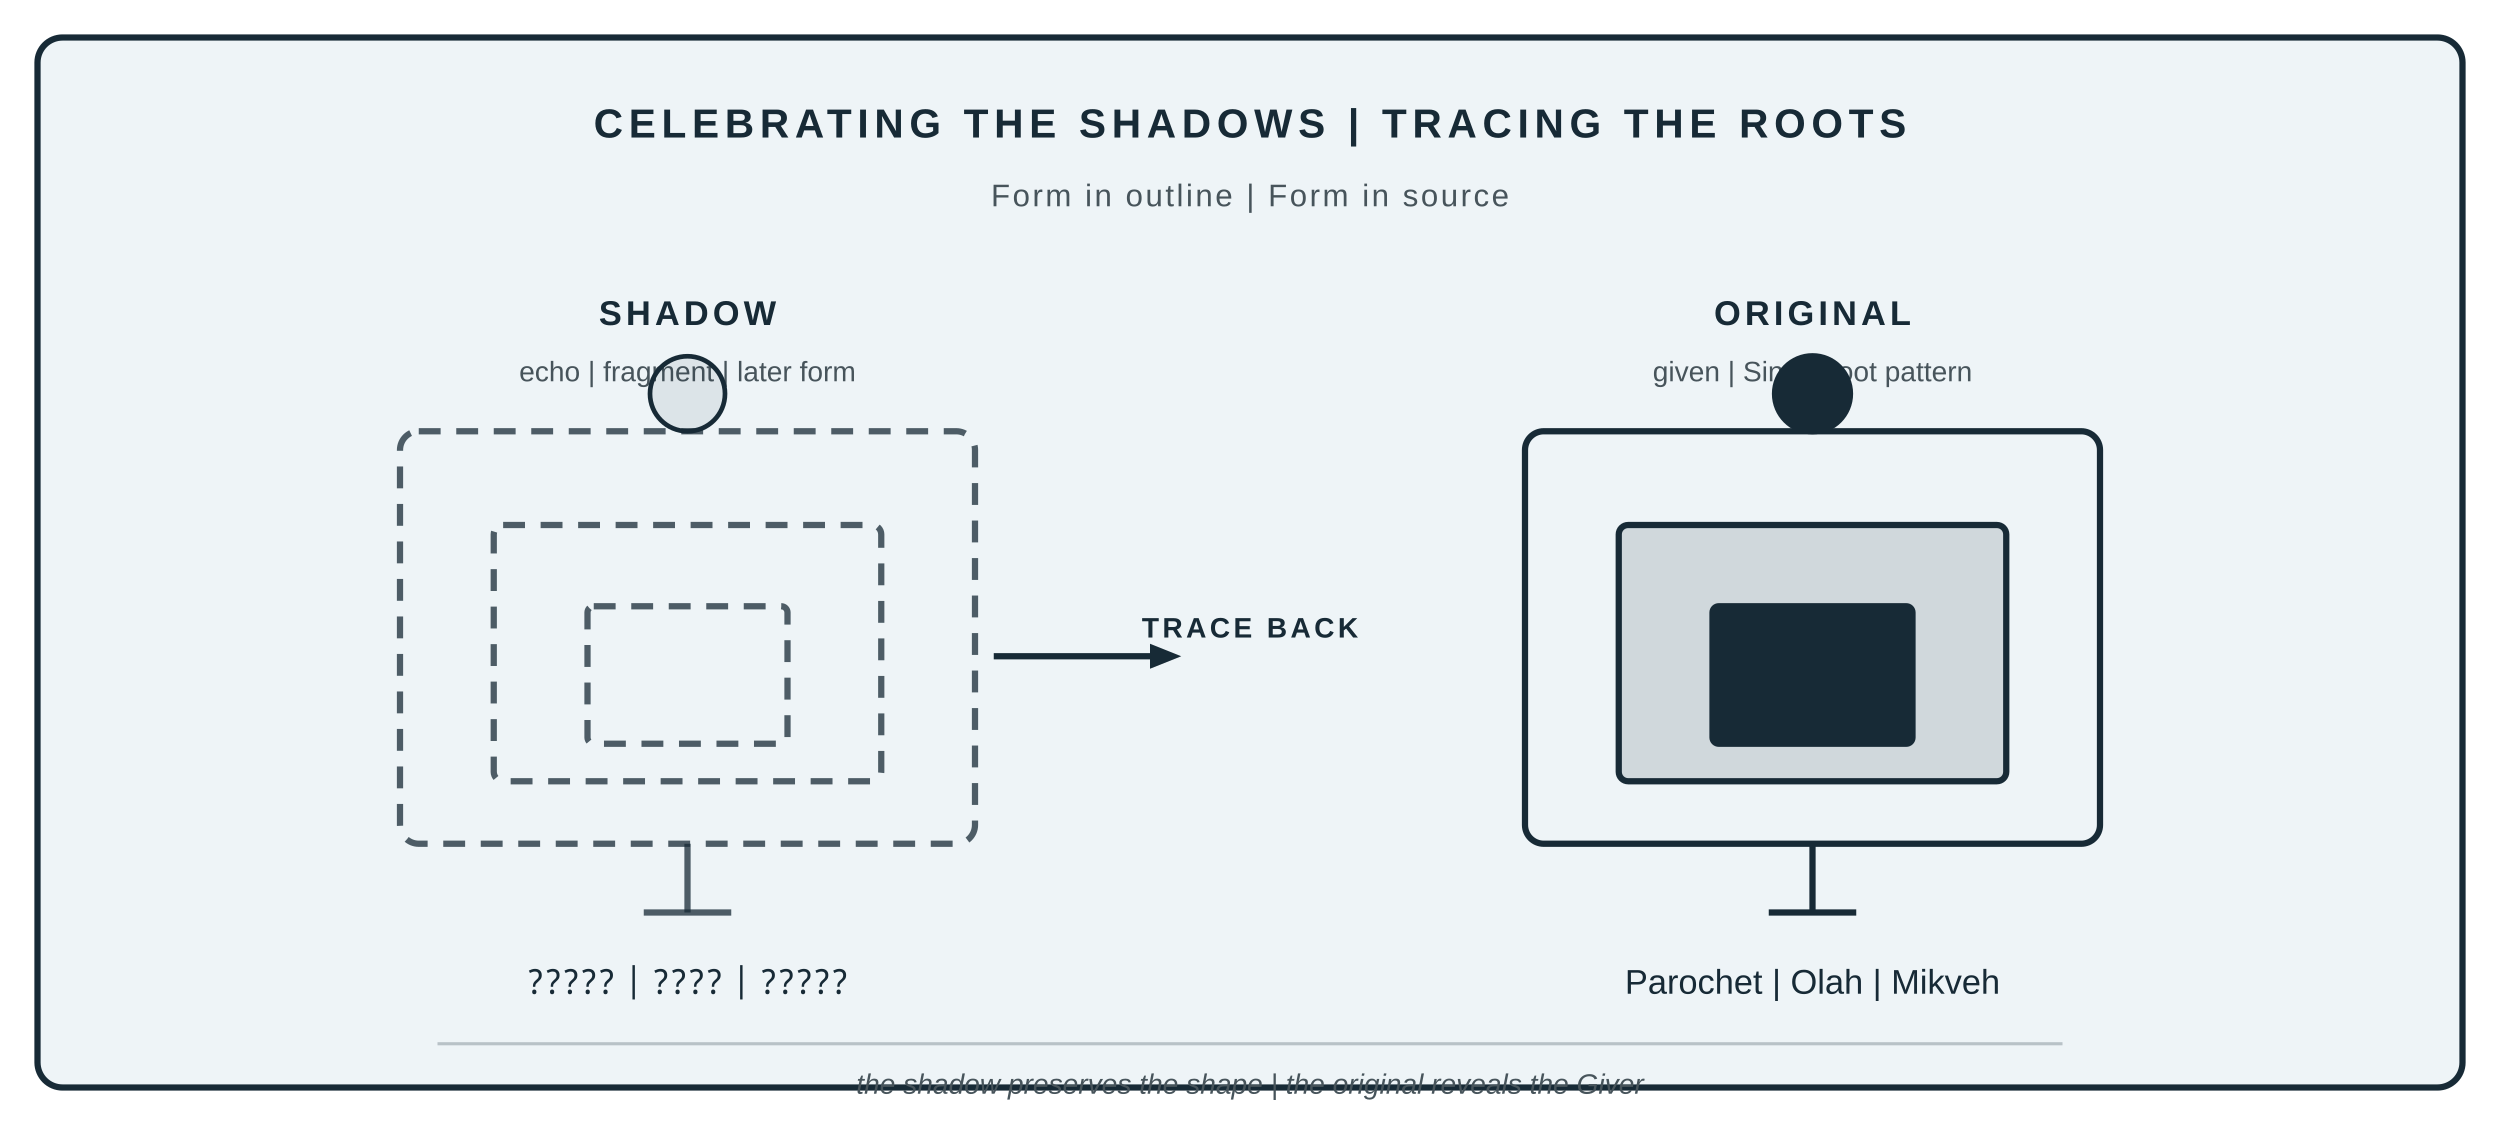
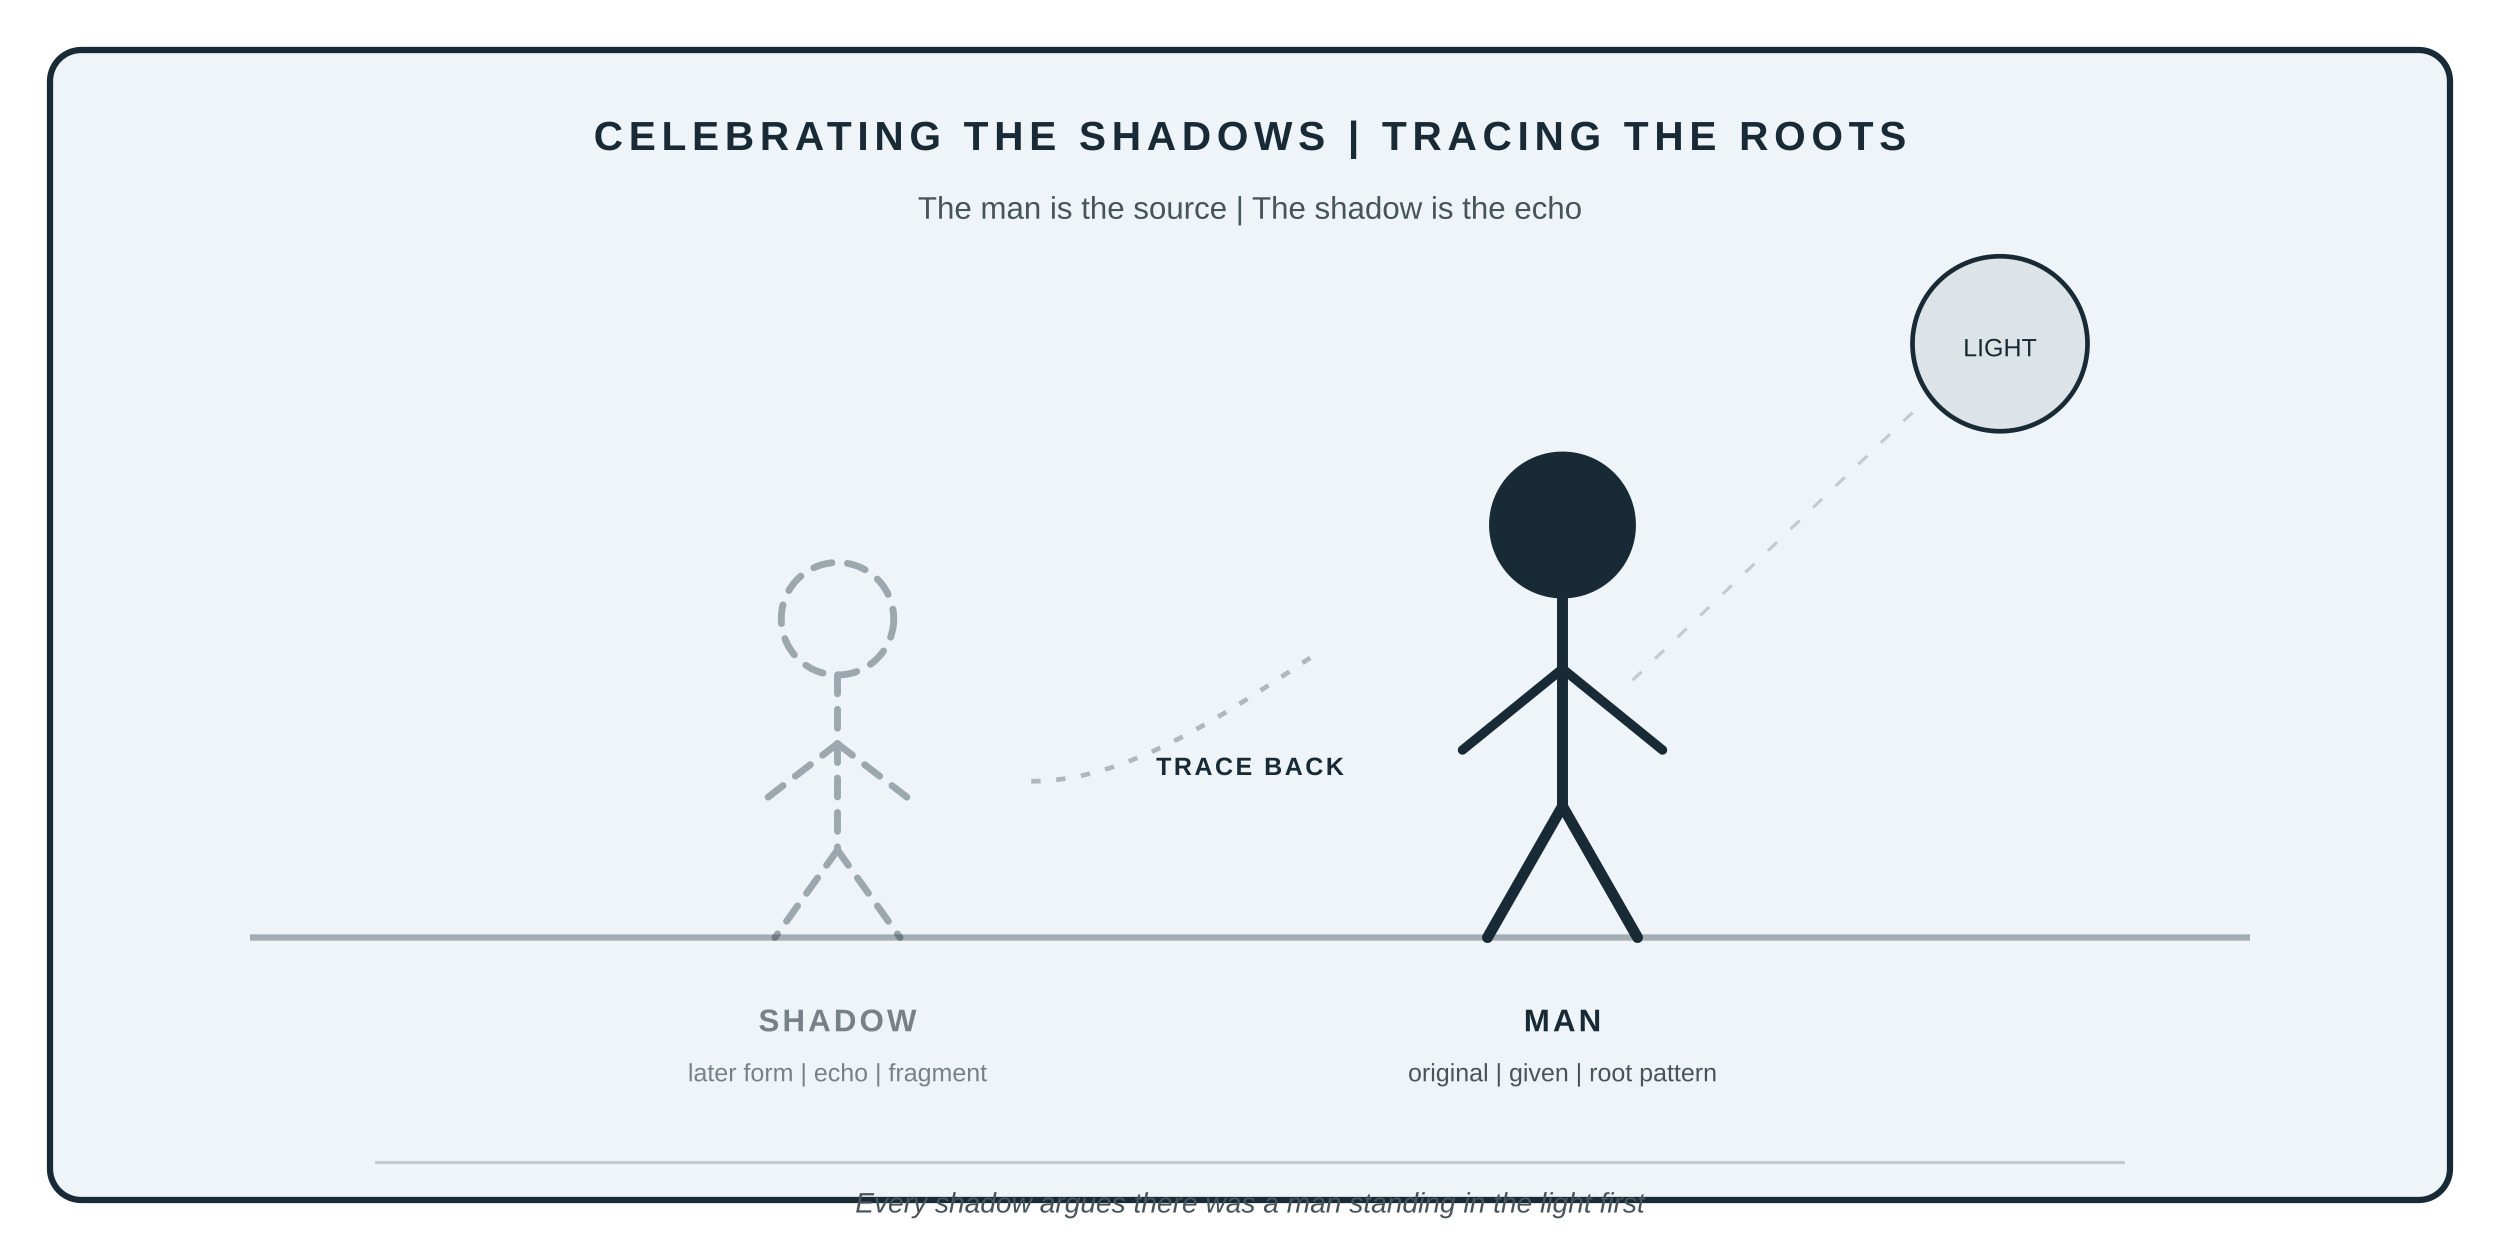
- <svg xmlns="http://www.w3.org/2000/svg" width="800" height="360" viewBox="0 0 800 360" role="img">
-   <rect width="800" height="360" fill="#FFFFFF" />
-   <rect x="12" y="12" width="776" height="336" rx="8" fill="#EEF4F7" stroke="#172A36" stroke-width="2" />
-   <text x="400" y="44" text-anchor="middle" font-family="Arial,Helvetica,sans-serif" font-size="13" font-weight="700" letter-spacing="0.14em" fill="#172A36">CELEBRATING THE SHADOWS | TRACING THE ROOTS</text>
-   <text x="400" y="66" text-anchor="middle" font-family="Arial,Helvetica,sans-serif" font-size="10" letter-spacing="0.08em" fill="#47545B">Form in outline | Form in source</text>
-   <text x="220" y="104" text-anchor="middle" font-family="Arial,Helvetica,sans-serif" font-size="11" font-weight="700" letter-spacing="0.12em" fill="#172A36">SHADOW</text>
-   <text x="220" y="122" text-anchor="middle" font-family="Arial,Helvetica,sans-serif" font-size="9" fill="#47545B">echo | fragment | later form</text>
-   <g stroke="#172A36" stroke-width="2" fill="none">
-     <rect x="128" y="138" width="184" height="132" rx="6" stroke-dasharray="7 5" opacity="0.75" />
-     <rect x="158" y="168" width="124" height="82" rx="3" stroke-dasharray="7 5" opacity="0.75" />
-     <rect x="188" y="194" width="64" height="44" rx="2" stroke-dasharray="7 5" opacity="0.75" />
-     <line x1="220" y1="270" x2="220" y2="292" opacity="0.75" />
-     <line x1="206" y1="292" x2="234" y2="292" opacity="0.75" />
-     <circle cx="220" cy="126" r="12" fill="rgba(23,42,54,0.08)" stroke="#172A36" stroke-width="1.5" />
+ <svg xmlns="http://www.w3.org/2000/svg" width="800" height="400" viewBox="0 0 800 400" role="img">
+   <rect width="800" height="400" fill="#FFFFFF" />
+   <rect x="16" y="16" width="768" height="368" rx="10" fill="#EEF4F7" stroke="#172A36" stroke-width="2" />
+   <text x="400" y="48" text-anchor="middle" font-family="Arial,Helvetica,sans-serif" font-size="13" font-weight="700" letter-spacing="0.14em" fill="#172A36">CELEBRATING THE SHADOWS | TRACING THE ROOTS</text>
+   <text x="400" y="70" text-anchor="middle" font-family="Arial,Helvetica,sans-serif" font-size="10" fill="#47545B">The man is the source | The shadow is the echo</text>
+   <line x1="80" y1="300" x2="720" y2="300" stroke="#172A36" stroke-width="2" opacity="0.35" />
+   <circle cx="640" cy="110" r="28" fill="rgba(23,42,54,0.08)" stroke="#172A36" stroke-width="1.5" />
+   <line x1="612" y1="132" x2="520" y2="220" stroke="#172A36" stroke-width="1" opacity="0.2" stroke-dasharray="4 6" />
+   <text x="640" y="114" text-anchor="middle" font-family="Arial,Helvetica,sans-serif" font-size="8" fill="#172A36">LIGHT</text>
+   <g opacity="0.38" stroke="#172A36" stroke-width="2.2" fill="none" stroke-linecap="round" stroke-linejoin="round" stroke-dasharray="6 5">
+     <circle cx="268" cy="198" r="18" />
+     <line x1="268" y1="216" x2="268" y2="272" />
+     <line x1="268" y1="238" x2="242" y2="258" />
+     <line x1="268" y1="238" x2="294" y2="258" />
+     <line x1="268" y1="272" x2="248" y2="300" />
+     <line x1="268" y1="272" x2="288" y2="300" />
  </g>
-   <line x1="318" y1="210" x2="368" y2="210" stroke="#172A36" stroke-width="2" />
-   <polygon points="368,206 378,210 368,214" fill="#172A36" />
-   <text x="400" y="204" text-anchor="middle" font-family="Arial,Helvetica,sans-serif" font-size="9" font-weight="700" letter-spacing="0.12em" fill="#172A36">TRACE BACK</text>
-   <text x="580" y="104" text-anchor="middle" font-family="Arial,Helvetica,sans-serif" font-size="11" font-weight="700" letter-spacing="0.12em" fill="#172A36">ORIGINAL</text>
-   <text x="580" y="122" text-anchor="middle" font-family="Arial,Helvetica,sans-serif" font-size="9" fill="#47545B">given | Sinai | root pattern</text>
-   <g fill="#172A36" stroke="#172A36" stroke-width="2">
-     <rect x="488" y="138" width="184" height="132" rx="6" fill="none" />
-     <rect x="518" y="168" width="124" height="82" rx="3" fill="rgba(23,42,54,0.14)" />
-     <rect x="548" y="194" width="64" height="44" rx="2" />
-     <line x1="580" y1="270" x2="580" y2="292" fill="none" />
-     <line x1="566" y1="292" x2="594" y2="292" fill="none" />
-     <circle cx="580" cy="126" r="12" fill="#172A36" />
+   <text x="268" y="330" text-anchor="middle" font-family="Arial,Helvetica,sans-serif" font-size="10" font-weight="700" letter-spacing="0.1em" fill="#778187">SHADOW</text>
+   <text x="268" y="346" text-anchor="middle" font-family="Arial,Helvetica,sans-serif" font-size="8" fill="#778187">later form | echo | fragment</text>
+   <g stroke="#172A36" stroke-width="3" fill="#172A36" stroke-linecap="round" stroke-linejoin="round">
+     <circle cx="500" cy="168" r="22" fill="#172A36" />
+     <line x1="500" y1="190" x2="500" y2="258" stroke-width="3.5" />
+     <line x1="500" y1="214" x2="468" y2="240" />
+     <line x1="500" y1="214" x2="532" y2="240" />
+     <line x1="500" y1="258" x2="476" y2="300" stroke-width="3.5" />
+     <line x1="500" y1="258" x2="524" y2="300" stroke-width="3.5" />
  </g>
-   <text x="220" y="318" text-anchor="middle" font-family="'Noto Sans Devanagari', 'Arial Unicode MS', sans-serif" font-size="11" fill="#172A36">????? | ???? | ?????</text>
-   <text x="580" y="318" text-anchor="middle" font-family="Arial,Helvetica,sans-serif" font-size="11" fill="#172A36">Parochet | Olah | Mikveh</text>
-   <line x1="140" y1="334" x2="660" y2="334" stroke="#172A36" stroke-width="1" opacity="0.25" />
-   <text x="400" y="350" text-anchor="middle" font-family="Arial,Helvetica,sans-serif" font-size="9" font-style="italic" fill="#47545B">the shadow preserves the shape | the original reveals the Giver</text>
+   <text x="500" y="330" text-anchor="middle" font-family="Arial,Helvetica,sans-serif" font-size="10" font-weight="700" letter-spacing="0.1em" fill="#172A36">MAN</text>
+   <text x="500" y="346" text-anchor="middle" font-family="Arial,Helvetica,sans-serif" font-size="8" fill="#47545B">original | given | root pattern</text>
+   <path d="M330 250 C360 250 390 230 420 210" fill="none" stroke="#172A36" stroke-width="1.5" opacity="0.3" stroke-dasharray="3 5" />
+   <text x="400" y="248" text-anchor="middle" font-family="Arial,Helvetica,sans-serif" font-size="8" font-weight="700" letter-spacing="0.1em" fill="#172A36">TRACE BACK</text>
+   <line x1="120" y1="372" x2="680" y2="372" stroke="#172A36" stroke-width="1" opacity="0.2" />
+   <text x="400" y="388" text-anchor="middle" font-family="Arial,Helvetica,sans-serif" font-size="9" font-style="italic" fill="#47545B">Every shadow argues there was a man standing in the light first</text>
</svg>
